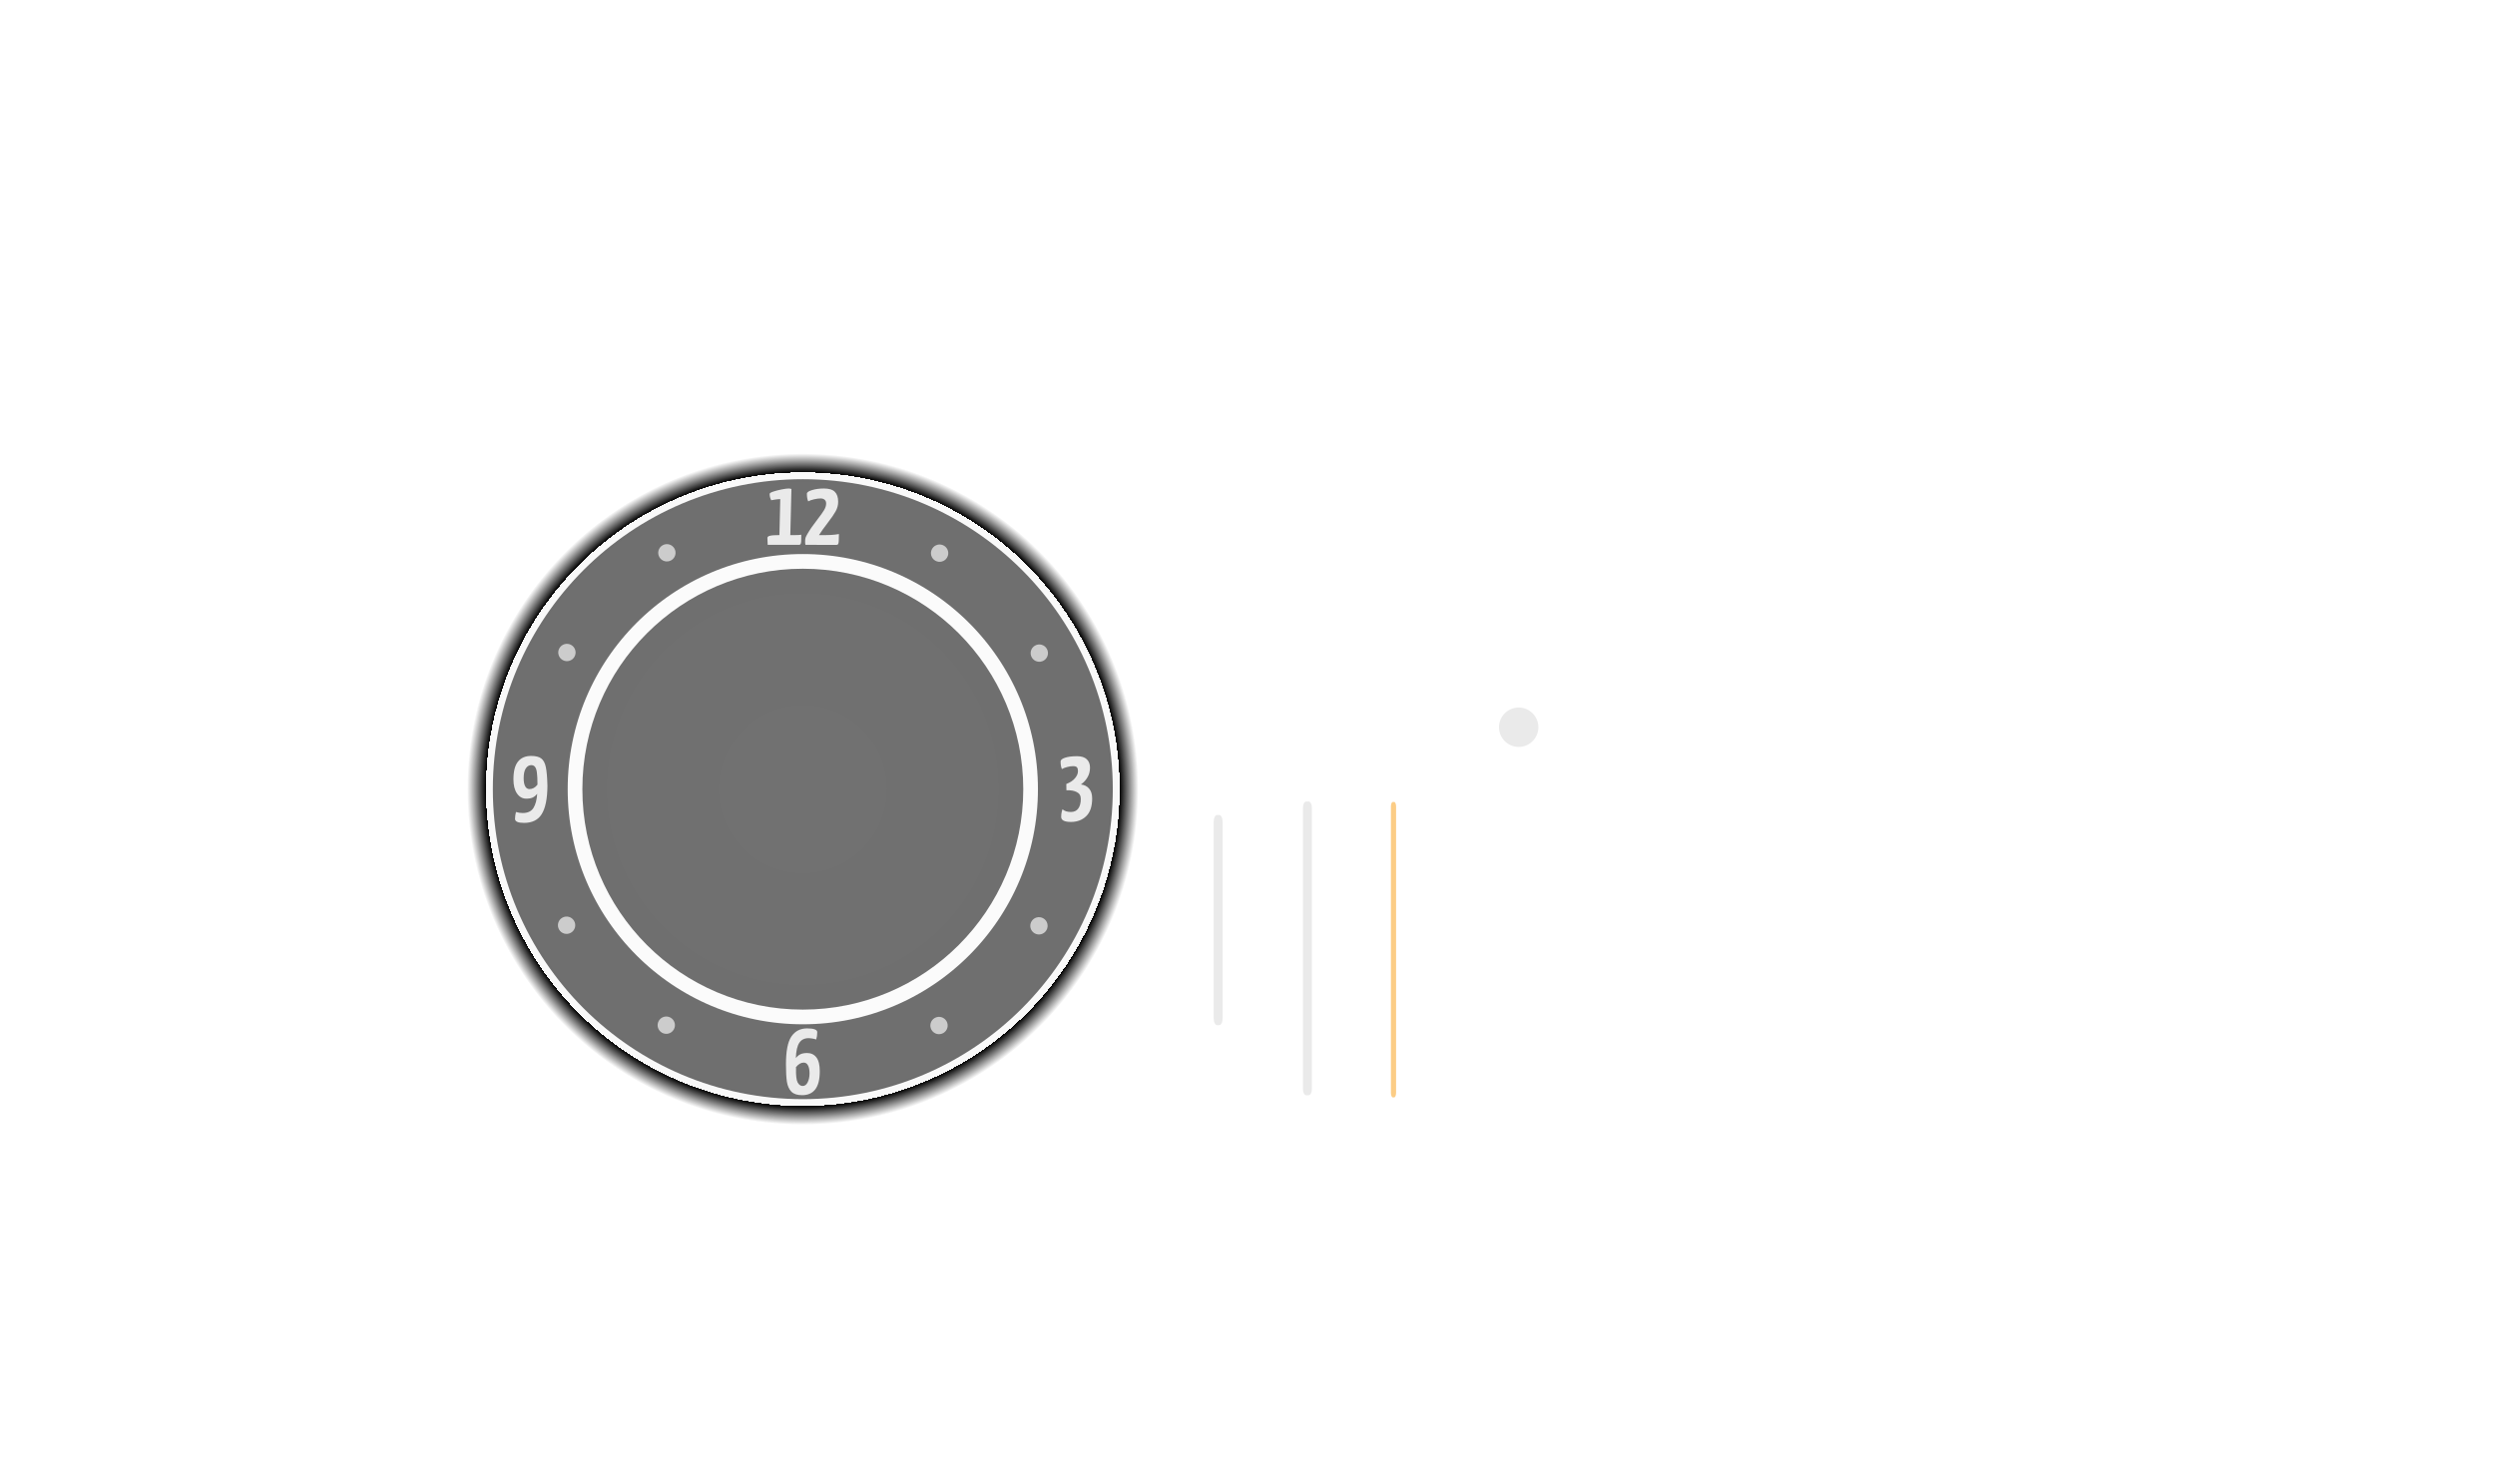
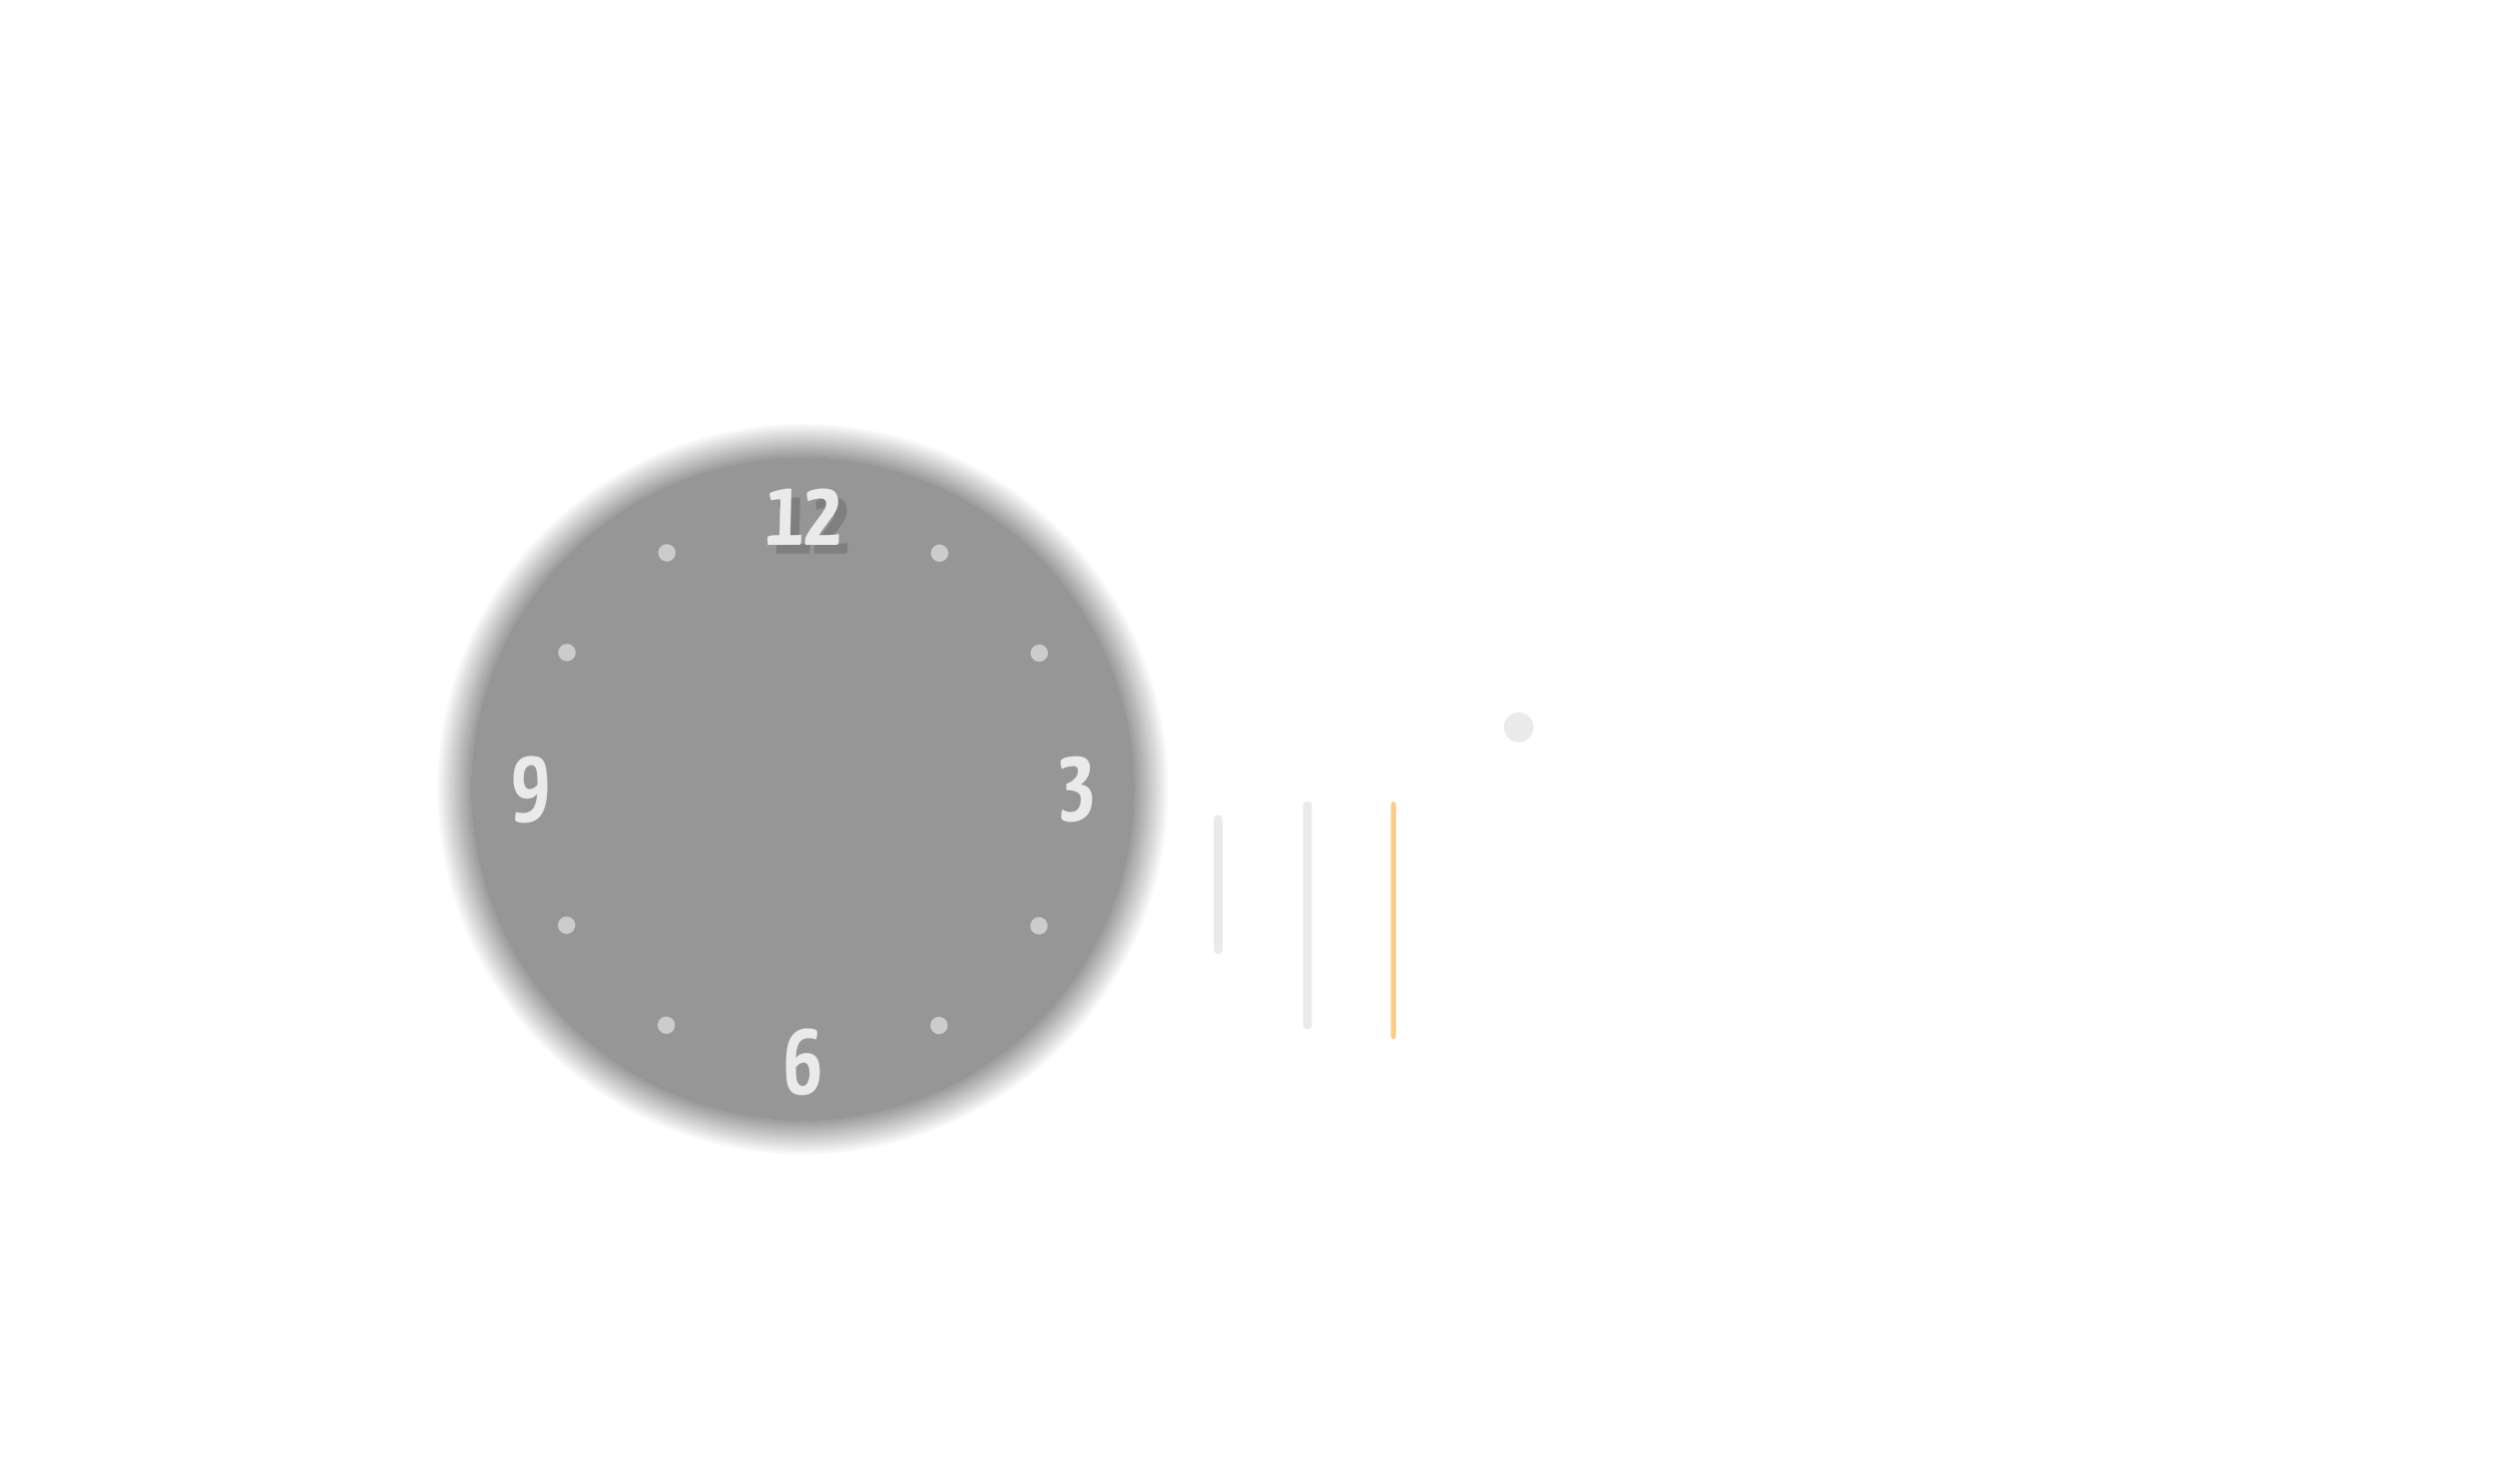
<svg xmlns="http://www.w3.org/2000/svg" xmlns:ns1="http://www.openswatchbook.org/uri/2009/osb" xmlns:xlink="http://www.w3.org/1999/xlink" width="566.621" height="336.879" viewBox="0 0 149.919 89.133" version="1.1" id="svg8">
  <defs id="defs2">
+     <linearGradient id="linearGradient927">
+       <stop style="stop-color:#ce4e4e;stop-opacity:1;" offset="0" id="stop923" />
+       <stop id="stop931" offset="0.888" style="stop-color:#070707;stop-opacity:0.472" />
+       <stop style="stop-color:#000000;stop-opacity:0" offset="1" id="stop925" />
+     </linearGradient>
    <linearGradient id="linearGradient1236" ns1:paint="solid">
      <stop style="stop-color:#000000;stop-opacity:1;" offset="0" id="stop1234" />
    </linearGradient>
    <linearGradient id="linearGradient1015" ns1:paint="solid">
      <stop style="stop-color:#000000;stop-opacity:1;" offset="0" id="stop1013" />
    </linearGradient>
    <linearGradient id="lowtic" ns1:paint="solid">
      <stop style="stop-color:#cccccc;stop-opacity:1;" offset="0" id="stop942" />
    </linearGradient>
    <linearGradient id="linearGradient1873" ns1:paint="solid">
      <stop style="stop-color:#000000;stop-opacity:1;" offset="0" id="stop1871" />
-     </linearGradient>
-     <linearGradient id="linearGradient1827">
-       <stop style="stop-color:#060606;stop-opacity:0" offset="0" id="stop1823" />
-       <stop id="stop1839" offset="0.935" style="stop-color:#090909;stop-opacity:0.022" />
-       <stop id="stop1837" offset="0.944" style="stop-color:#090909;stop-opacity:0.027;" />
-       <stop id="stop1835" offset="0.944" style="stop-color:#090909;stop-opacity:0" />
-       <stop id="stop1833" offset="0.944" style="stop-color:#000000;stop-opacity:0.996" />
-       <stop style="stop-color:#151515;stop-opacity:0" offset="1" id="stop1825" />
    </linearGradient>
    <linearGradient id="linearGradient1161" ns1:paint="solid">
      <stop style="stop-color:#000000;stop-opacity:1;" offset="0" id="stop1159" />
    </linearGradient>
    <linearGradient id="linearGradient958" ns1:paint="solid">
      <stop style="stop-color:#d7d7d7;stop-opacity:1;" offset="0" id="stop956" />
    </linearGradient>
    <linearGradient id="bright" ns1:paint="solid">
      <stop style="stop-color:#eaeaea;stop-opacity:1;" offset="0" id="stop920" />
    </linearGradient>
    <style type="text/css" id="current-color-scheme">
      .ColorScheme-Text {
        color:#31363b;
        stop-color:#31363b;
      }
      .ColorScheme-Background {
        
        stop-
      }
      .ColorScheme-Highlight {
        color:#3daee9;
        stop-color:#3daee9;
      }
      .ColorScheme-ViewText {
        color:#31363b;
        stop-color:#31363b;
      }
      .ColorScheme-ViewBackground {
        color:#fcfcfc;
        stop-color:#fcfcfc;
      }
      .ColorScheme-ViewHover {
        color:#93cee9;
        stop-color:#93cee9;
      }
      .ColorScheme-ViewFocus{
        color:#3daee9;
        stop-color:#3daee9;
      }
      .ColorScheme-ButtonText {
        color:#31363b;
        stop-color:#31363b;
      }
      .ColorScheme-ButtonBackground {
        color:#eff0f1;
        stop-color:#eff0f1;
      }
      .ColorScheme-ButtonHover {
        color:#93cee9;
        stop-color:#93cee9;
      }
      .ColorScheme-ButtonFocus{
        color:#3daee9;
        stop-color:#3daee9;
      }
      </style>
-     <linearGradient xlink:href="#bright" id="linearGradient948" x1="-29.624" y1="254.329" x2="-27.515" y2="254.329" gradientUnits="userSpaceOnUse" gradientTransform="matrix(0.7426173,0,0,3.972809,-7.353264,-735.8427)" />
-     <linearGradient xlink:href="#bright" id="linearGradient960" x1="-38.34" y1="230.942" x2="-35.959" y2="230.942" gradientUnits="userSpaceOnUse" gradientTransform="matrix(0.7000372,0,0,0.7000372,-111.3391,110.4714)" />
-     <linearGradient xlink:href="#bright" id="linearGradient1163" x1="-55.461" y1="264.151" x2="-50.111" y2="264.151" gradientUnits="userSpaceOnUse" gradientTransform="matrix(0.2555629,0,0,0.746219,-39.29607,62.01718)" />
-     <radialGradient xlink:href="#linearGradient1827" id="radialGradient1829" cx="-201.133" cy="283.316" fx="-201.133" fy="283.316" r="20.169" gradientUnits="userSpaceOnUse" />
+     <linearGradient xlink:href="#bright" id="linearGradient948" x1="-29.624" y1="254.329" x2="-27.515" y2="254.329" gradientUnits="userSpaceOnUse" gradientTransform="matrix(0.7426173,0,0,3.076064,-7.353264,-514.7944)" />
+     <linearGradient xlink:href="#bright" id="linearGradient960" x1="-38.34" y1="230.942" x2="-35.959" y2="230.942" gradientUnits="userSpaceOnUse" gradientTransform="matrix(0.5286232,0,0,0.5286232,-117.707,150.0581)" />
+     <linearGradient xlink:href="#bright" id="linearGradient1163" x1="-55.461" y1="264.151" x2="-50.111" y2="264.151" gradientUnits="userSpaceOnUse" gradientTransform="matrix(0.2555629,0,0,0.4933131,-39.29607,123.8205)" />
    <linearGradient xlink:href="#lowtic" id="linearGradient946" x1="-197.962" y1="270.811" x2="-196.641" y2="270.811" gradientUnits="userSpaceOnUse" gradientTransform="matrix(0.7880924,0,0,0.7880924,128.2257,117.5709)" />
    <linearGradient xlink:href="#lowtic" id="linearGradient950" gradientUnits="userSpaceOnUse" gradientTransform="matrix(0.7880924,0,0,0.7880924,305.5726,84.67409)" x1="-197.962" y1="270.811" x2="-196.641" y2="270.811" />
    <linearGradient xlink:href="#lowtic" id="linearGradient954" gradientUnits="userSpaceOnUse" gradientTransform="matrix(0.7880924,0,0,0.7880924,502.8951,-202.5242)" x1="-197.962" y1="270.811" x2="-196.641" y2="270.811" />
    <linearGradient xlink:href="#lowtic" id="linearGradient959" gradientUnits="userSpaceOnUse" gradientTransform="matrix(0.7880924,0,0,0.7880924,469.9983,-379.8711)" x1="-197.962" y1="270.811" x2="-196.641" y2="270.811" />
    <linearGradient xlink:href="#lowtic" id="linearGradient963" gradientUnits="userSpaceOnUse" gradientTransform="matrix(0.7880924,0,0,0.7880924,182.8,-577.1937)" x1="-197.962" y1="270.811" x2="-196.641" y2="270.811" />
    <linearGradient xlink:href="#lowtic" id="linearGradient967" gradientUnits="userSpaceOnUse" gradientTransform="matrix(0.7880924,0,0,0.7880924,5.453076,-544.2969)" x1="-197.962" y1="270.811" x2="-196.641" y2="270.811" />
    <linearGradient xlink:href="#lowtic" id="linearGradient971" gradientUnits="userSpaceOnUse" gradientTransform="matrix(0.7880924,0,0,0.7880924,-191.8695,-257.0986)" x1="-197.962" y1="270.811" x2="-196.641" y2="270.811" />
    <linearGradient xlink:href="#lowtic" id="linearGradient975" gradientUnits="userSpaceOnUse" gradientTransform="matrix(0.7880924,0,0,0.7880924,-158.9726,-79.75163)" x1="-197.962" y1="270.811" x2="-196.641" y2="270.811" />
    <linearGradient xlink:href="#bright" id="linearGradient1228" gradientUnits="userSpaceOnUse" gradientTransform="translate(-0.3169261,1.355149)" x1="-199.307" y1="270.75" x2="-195.328" y2="270.75" />
    <linearGradient xlink:href="#bright" id="linearGradient1274" gradientUnits="userSpaceOnUse" gradientTransform="translate(-9.072966,12.58672)" x1="-189.336" y1="289.632" x2="-186.966" y2="289.632" />
    <linearGradient xlink:href="#bright" id="linearGradient1290" gradientUnits="userSpaceOnUse" gradientTransform="translate(-24.76701,-2.715144)" x1="-189.336" y1="289.632" x2="-186.966" y2="289.632" />
    <linearGradient xlink:href="#bright" id="linearGradient972" gradientUnits="userSpaceOnUse" gradientTransform="translate(-0.1078272,0.4033049)" x1="-199.307" y1="270.75" x2="-195.328" y2="270.75" />
    <linearGradient xlink:href="#bright" id="linearGradient991" gradientUnits="userSpaceOnUse" gradientTransform="translate(7.68564,-2.827425)" x1="-189.336" y1="289.632" x2="-186.966" y2="289.632" />
    <linearGradient xlink:href="#bright" id="linearGradient1016" gradientUnits="userSpaceOnUse" gradientTransform="translate(-8.753927,14.11103)" x1="-189.336" y1="289.632" x2="-186.966" y2="289.632" />
    <linearGradient xlink:href="#bright" id="linearGradient1048" gradientUnits="userSpaceOnUse" gradientTransform="translate(-25.1081,-2.791392)" x1="-189.336" y1="289.632" x2="-186.966" y2="289.632" />
+     <linearGradient xlink:href="#bright" id="linearGradient3876" gradientUnits="userSpaceOnUse" gradientTransform="translate(-0.1078272,0.4033049)" x1="-199.307" y1="270.75" x2="-195.328" y2="270.75" />
+     <linearGradient xlink:href="#bright" id="linearGradient3878" gradientUnits="userSpaceOnUse" gradientTransform="translate(-0.1078272,0.4033049)" x1="-199.307" y1="270.75" x2="-195.328" y2="270.75" />
+     <linearGradient xlink:href="#bright" id="linearGradient3880" gradientUnits="userSpaceOnUse" gradientTransform="translate(7.68564,-2.827425)" x1="-189.336" y1="289.632" x2="-186.966" y2="289.632" />
+     <linearGradient xlink:href="#bright" id="linearGradient3882" gradientUnits="userSpaceOnUse" gradientTransform="translate(-8.753927,14.11103)" x1="-189.336" y1="289.632" x2="-186.966" y2="289.632" />
+     <linearGradient xlink:href="#bright" id="linearGradient3884" gradientUnits="userSpaceOnUse" gradientTransform="translate(-25.1081,-2.791392)" x1="-189.336" y1="289.632" x2="-186.966" y2="289.632" />
+     <radialGradient xlink:href="#linearGradient927" id="radialGradient929" cx="-197.33" cy="287.198" fx="-197.33" fy="287.198" r="21.081" gradientUnits="userSpaceOnUse" gradientTransform="matrix(1.044607,0,0,1.044607,8.802336,-12.81114)" />
  </defs>
  <g id="g4510" transform="translate(245.5696,-239.7781)">
    <flowRoot xml:space="preserve" id="flowRoot1011" style="font-style:normal;font-variant:normal;font-weight:normal;font-stretch:normal;font-size:26.667px;line-height:25px;font-family:ChunkFive;-inkscape-font-specification:ChunkFive;letter-spacing:0px;word-spacing:0px;fill:#000000;fill-opacity:1;stroke:none;stroke-width:1px;stroke-linecap:butt;stroke-linejoin:miter;stroke-opacity:1">
      <flowRegion id="flowRegion1013">
        <rect id="rect1015" width="34.397" height="61.497" x="-185.534" y="269.565" />
      </flowRegion>
      <flowPara id="flowPara1017" />
    </flowRoot>
    <g id="SecondHand" transform="translate(-36.97546,44.14218)">
      <rect y="243.138" x="-126.337" height="19.067" width="2.951" id="rect1855" style="opacity:1;fill:none;fill-opacity:1;fill-rule:nonzero;stroke:none;stroke-width:0.219;stroke-linecap:square;stroke-miterlimit:4;stroke-dasharray:none;stroke-dashoffset:0;stroke-opacity:1" />
-       <rect rx="0.113" ry="0.268" y="243.826" x="-125.017" height="17.749" width="0.311" id="rect1857" class="ColorScheme-Text" style="opacity:1;fill:#fccd86;fill-opacity:1;fill-rule:nonzero;stroke:none;stroke-width:0.156;stroke-linecap:round;stroke-miterlimit:4;stroke-dasharray:none;stroke-dashoffset:0;stroke-opacity:1" />
+       <rect rx="0.113" ry="0.215" y="243.826" x="-125.017" height="14.244" width="0.311" id="rect1857" class="ColorScheme-Text" style="opacity:1;fill:#fccd86;fill-opacity:1;fill-rule:nonzero;stroke:none;stroke-width:0.156;stroke-linecap:round;stroke-miterlimit:4;stroke-dasharray:none;stroke-dashoffset:0;stroke-opacity:1" />
    </g>
    <g id="HourHand" transform="matrix(0.393065,0,0,0.4280769,-151.625,184.1367)">
      <rect y="240.957" x="-57.406" height="44.389" width="9.239" id="rect4928" style="opacity:1;fill:none;fill-opacity:0.177;fill-rule:nonzero;stroke:none;stroke-width:0.592;stroke-linecap:square;stroke-miterlimit:4;stroke-dasharray:none;stroke-dashoffset:0;stroke-opacity:1" />
-       <rect ry="0.956" y="244.373" x="-53.47" height="29.517" width="1.367" id="rect1271" class="ColorScheme-Text" style="opacity:1;fill:url(#linearGradient1163);fill-opacity:1;fill-rule:nonzero;stroke:none;stroke-width:0.431;stroke-linecap:round;stroke-miterlimit:4;stroke-dasharray:none;stroke-dashoffset:0;stroke-opacity:1" rx="0.536" />
+       <rect ry="0.632" y="244.373" x="-53.47" height="19.514" width="1.367" id="rect1271" class="ColorScheme-Text" style="opacity:1;fill:url(#linearGradient1163);fill-opacity:1;fill-rule:nonzero;stroke:none;stroke-width:0.431;stroke-linecap:round;stroke-miterlimit:4;stroke-dasharray:none;stroke-dashoffset:0;stroke-opacity:1" rx="0.684" />
    </g>
    <g id="MinuteHand" transform="matrix(0.3415841,0,0,0.2837104,-157.2505,218.8704)">
      <rect style="opacity:1;fill:none;fill-opacity:0.177;fill-rule:nonzero;stroke:none;stroke-width:0.704;stroke-linecap:square;stroke-miterlimit:4;stroke-dasharray:none;stroke-dashoffset:0;stroke-opacity:1" id="rect4942" width="8.639" height="67.068" x="-32.889" y="241.037" />
-       <rect style="opacity:1;fill:url(#linearGradient948);fill-opacity:1;fill-rule:nonzero;stroke:none;stroke-width:0.656;stroke-linecap:round;stroke-miterlimit:4;stroke-dasharray:none;stroke-dashoffset:0;stroke-opacity:1" class="ColorScheme-Text" id="rect934" width="1.566" height="62.204" x="-29.353" y="243.457" ry="1.267" rx="0.569" />
+       <rect style="opacity:1;fill:url(#linearGradient948);fill-opacity:1;fill-rule:nonzero;stroke:none;stroke-width:0.656;stroke-linecap:round;stroke-miterlimit:4;stroke-dasharray:none;stroke-dashoffset:0;stroke-opacity:1" class="ColorScheme-Text" id="rect934" width="1.566" height="48.163" x="-29.353" y="243.457" ry="0.981" rx="0.569" />
    </g>
    <g id="HandCenterScrew" transform="matrix(1.421112,0,0,1.421112,40.86749,-103.2651)">
      <rect ry="0" rx="0" y="270.023" x="-139.462" height="4.233" width="4.233" id="rect1847" style="opacity:1;fill:none;fill-opacity:0.664;fill-rule:evenodd;stroke:none;stroke-width:0.322;stroke-linecap:butt;stroke-linejoin:round;stroke-miterlimit:4;stroke-dasharray:none;stroke-dashoffset:0;stroke-opacity:1;paint-order:normal" />
-       <circle r="0.833" cy="272.14" cx="-137.345" id="circle1853" style="opacity:1;fill:url(#linearGradient960);fill-opacity:1;fill-rule:nonzero;stroke:none;stroke-width:0.226;stroke-linecap:round;stroke-miterlimit:4;stroke-dasharray:none;stroke-dashoffset:0;stroke-opacity:0.646" />
+       <circle r="0.629" cy="272.14" cx="-137.345" id="circle1853" style="opacity:1;fill:url(#linearGradient960);fill-opacity:1;fill-rule:nonzero;stroke:none;stroke-width:0.226;stroke-linecap:round;stroke-miterlimit:4;stroke-dasharray:none;stroke-dashoffset:0;stroke-opacity:0.646" />
    </g>
    <g id="ClockFace">
-       <g transform="translate(3.803113,3.882344)" id="g4883">
-         <circle r="20.169" cy="283.316" cx="-201.133" id="circle1821" style="opacity:1;fill:url(#radialGradient1829);fill-opacity:1;fill-rule:evenodd;stroke:none;stroke-width:0.629;stroke-linecap:butt;stroke-linejoin:round;stroke-miterlimit:4;stroke-dasharray:none;stroke-dashoffset:0;stroke-opacity:1;paint-order:normal" />
-         <circle style="opacity:1;fill:#010101;fill-opacity:0.556;fill-rule:evenodd;stroke:none;stroke-width:0.599;stroke-linecap:butt;stroke-linejoin:round;stroke-miterlimit:4;stroke-dasharray:none;stroke-dashoffset:0;stroke-opacity:1;paint-order:normal" id="circle1845" cx="-201.133" cy="283.316" r="13.246" />
+       <circle style="opacity:1;fill:none;fill-opacity:1;fill-rule:evenodd;stroke:url(#radialGradient929);stroke-width:2.037;stroke-linecap:round;stroke-linejoin:round;stroke-miterlimit:4;stroke-dasharray:none;stroke-dashoffset:0;stroke-opacity:1;paint-order:normal" id="circle911" cx="-197.33" cy="287.198" r="20.957" />
+       <circle r="19.941" cy="287.198" cx="-197.33" id="path3907" style="opacity:1;fill:#202020;fill-opacity:0.472;fill-rule:evenodd;stroke:none;stroke-width:0.873;stroke-linecap:round;stroke-linejoin:round;stroke-miterlimit:4;stroke-dasharray:none;stroke-dashoffset:0;stroke-opacity:0.87;paint-order:normal" />
+       <g transform="translate(0.5291667,0.5291667)" id="g4043" style="font-style:normal;font-variant:normal;font-weight:200;font-stretch:normal;font-size:4.939px;line-height:6.615px;font-family:'Sinkin Sans';-inkscape-font-specification:'Sinkin Sans, Ultra-Light';font-variant-ligatures:normal;font-variant-caps:normal;font-variant-numeric:normal;text-align:start;letter-spacing:0px;word-spacing:0px;writing-mode:lr-tb;text-anchor:start;fill:#000000;fill-opacity:0.156;stroke:none;stroke-width:0.265px;stroke-linecap:butt;stroke-linejoin:miter;stroke-opacity:1" aria-label="12">
+         <path id="path4039" style="font-style:normal;font-variant:normal;font-weight:bold;font-stretch:normal;font-size:5.644px;font-family:'Yanone Kaffeesatz';-inkscape-font-specification:'Yanone Kaffeesatz Bold';fill:#000000;fill-opacity:0.156;stroke-width:0.265px" d="m -199.441,272.518 q -0.017,-0.214 -0.017,-0.412 0,-0.102 0.158,-0.135 0.164,-0.04 0.564,-0.04 l 0.051,-2.162 q -0.186,0.006 -0.344,0.034 -0.152,0.023 -0.198,0.034 -0.096,-0.169 -0.096,-0.384 0,-0.062 0.214,-0.135 0.22,-0.073 0.502,-0.13 0.282,-0.057 0.429,-0.057 0.045,0 0.096,0.011 0.051,0.006 0.068,0.023 l -0.068,2.766 h 0.316 q 0.107,0 0.209,-0.006 0.107,-0.011 0.135,-0.017 0,0.277 -0.006,0.395 -0.006,0.113 -0.034,0.164 -0.028,0.051 -0.096,0.051 z" />
+         <path id="path4041" style="font-style:normal;font-variant:normal;font-weight:bold;font-stretch:normal;font-size:5.644px;font-family:'Yanone Kaffeesatz';-inkscape-font-specification:'Yanone Kaffeesatz Bold';fill:#000000;fill-opacity:0.156;stroke-width:0.265px" d="m -197.169,272.518 q -0.023,-0.068 -0.023,-0.175 0,-0.152 0.023,-0.243 0.028,-0.09 0.124,-0.254 0.198,-0.344 0.604,-0.869 0.265,-0.339 0.389,-0.548 0.124,-0.209 0.124,-0.395 0,-0.147 -0.09,-0.226 -0.09,-0.079 -0.243,-0.079 -0.164,0 -0.389,0.051 -0.226,0.051 -0.356,0.124 -0.079,-0.175 -0.079,-0.457 0,-0.13 0.31,-0.22 0.316,-0.096 0.706,-0.096 0.463,0 0.66,0.198 0.203,0.198 0.203,0.598 0,0.305 -0.152,0.576 -0.147,0.265 -0.474,0.689 -0.356,0.463 -0.525,0.739 h 0.429 q 0.288,0 0.525,-0.028 0.243,-0.028 0.243,-0.034 0,0.294 -0.011,0.418 -0.006,0.124 -0.034,0.181 -0.028,0.051 -0.096,0.051 z" />
      </g>
-       <circle r="16.377" cy="287.198" cx="-197.33" id="path1061" style="opacity:1;fill:none;fill-opacity:1;fill-rule:evenodd;stroke:#000000;stroke-width:4.498;stroke-linecap:butt;stroke-linejoin:round;stroke-miterlimit:4;stroke-dasharray:none;stroke-dashoffset:0;stroke-opacity:0.556;paint-order:normal" />
      <g aria-label="12" style="font-style:normal;font-variant:normal;font-weight:200;font-stretch:normal;font-size:4.939px;line-height:6.615px;font-family:'Sinkin Sans';-inkscape-font-specification:'Sinkin Sans, Ultra-Light';font-variant-ligatures:normal;font-variant-caps:normal;font-variant-numeric:normal;text-align:start;letter-spacing:0px;word-spacing:0px;writing-mode:lr-tb;text-anchor:start;fill:url(#linearGradient972);fill-opacity:1;stroke:none;stroke-width:0.265px;stroke-linecap:butt;stroke-linejoin:miter;stroke-opacity:1" id="text996">
-         <path d="m -199.441,272.518 q -0.017,-0.214 -0.017,-0.412 0,-0.102 0.158,-0.135 0.164,-0.04 0.564,-0.04 l 0.051,-2.162 q -0.186,0.006 -0.344,0.034 -0.152,0.023 -0.198,0.034 -0.096,-0.169 -0.096,-0.384 0,-0.062 0.214,-0.135 0.22,-0.073 0.502,-0.13 0.282,-0.057 0.429,-0.057 0.045,0 0.096,0.011 0.051,0.006 0.068,0.023 l -0.068,2.766 h 0.316 q 0.107,0 0.209,-0.006 0.107,-0.011 0.135,-0.017 0,0.277 -0.006,0.395 -0.006,0.113 -0.034,0.164 -0.028,0.051 -0.096,0.051 z" style="font-style:normal;font-variant:normal;font-weight:bold;font-stretch:normal;font-size:5.644px;font-family:'Yanone Kaffeesatz';-inkscape-font-specification:'Yanone Kaffeesatz Bold';fill:url(#linearGradient972);fill-opacity:1;stroke-width:0.265px" id="path1050" />
-         <path d="m -197.169,272.518 q -0.023,-0.068 -0.023,-0.175 0,-0.152 0.023,-0.243 0.028,-0.09 0.124,-0.254 0.198,-0.344 0.604,-0.869 0.265,-0.339 0.389,-0.548 0.124,-0.209 0.124,-0.395 0,-0.147 -0.09,-0.226 -0.09,-0.079 -0.243,-0.079 -0.164,0 -0.389,0.051 -0.226,0.051 -0.356,0.124 -0.079,-0.175 -0.079,-0.457 0,-0.13 0.31,-0.22 0.316,-0.096 0.706,-0.096 0.463,0 0.66,0.198 0.203,0.198 0.203,0.598 0,0.305 -0.152,0.576 -0.147,0.265 -0.474,0.689 -0.356,0.463 -0.525,0.739 h 0.429 q 0.288,0 0.525,-0.028 0.243,-0.028 0.243,-0.034 0,0.294 -0.011,0.418 -0.006,0.124 -0.034,0.181 -0.028,0.051 -0.096,0.051 z" style="font-style:normal;font-variant:normal;font-weight:bold;font-stretch:normal;font-size:5.644px;font-family:'Yanone Kaffeesatz';-inkscape-font-specification:'Yanone Kaffeesatz Bold';fill:url(#linearGradient972);fill-opacity:1;stroke-width:0.265px" id="path1052" />
+         <path d="m -199.441,272.518 q -0.017,-0.214 -0.017,-0.412 0,-0.102 0.158,-0.135 0.164,-0.04 0.564,-0.04 l 0.051,-2.162 q -0.186,0.006 -0.344,0.034 -0.152,0.023 -0.198,0.034 -0.096,-0.169 -0.096,-0.384 0,-0.062 0.214,-0.135 0.22,-0.073 0.502,-0.13 0.282,-0.057 0.429,-0.057 0.045,0 0.096,0.011 0.051,0.006 0.068,0.023 l -0.068,2.766 h 0.316 q 0.107,0 0.209,-0.006 0.107,-0.011 0.135,-0.017 0,0.277 -0.006,0.395 -0.006,0.113 -0.034,0.164 -0.028,0.051 -0.096,0.051 z" style="font-style:normal;font-variant:normal;font-weight:bold;font-stretch:normal;font-size:5.644px;font-family:'Yanone Kaffeesatz';-inkscape-font-specification:'Yanone Kaffeesatz Bold';fill:url(#linearGradient3876);fill-opacity:1;stroke-width:0.265px" id="path1050" />
+         <path d="m -197.169,272.518 q -0.023,-0.068 -0.023,-0.175 0,-0.152 0.023,-0.243 0.028,-0.09 0.124,-0.254 0.198,-0.344 0.604,-0.869 0.265,-0.339 0.389,-0.548 0.124,-0.209 0.124,-0.395 0,-0.147 -0.09,-0.226 -0.09,-0.079 -0.243,-0.079 -0.164,0 -0.389,0.051 -0.226,0.051 -0.356,0.124 -0.079,-0.175 -0.079,-0.457 0,-0.13 0.31,-0.22 0.316,-0.096 0.706,-0.096 0.463,0 0.66,0.198 0.203,0.198 0.203,0.598 0,0.305 -0.152,0.576 -0.147,0.265 -0.474,0.689 -0.356,0.463 -0.525,0.739 h 0.429 q 0.288,0 0.525,-0.028 0.243,-0.028 0.243,-0.034 0,0.294 -0.011,0.418 -0.006,0.124 -0.034,0.181 -0.028,0.051 -0.096,0.051 z" style="font-style:normal;font-variant:normal;font-weight:bold;font-stretch:normal;font-size:5.644px;font-family:'Yanone Kaffeesatz';-inkscape-font-specification:'Yanone Kaffeesatz Bold';fill:url(#linearGradient3878);fill-opacity:1;stroke-width:0.265px" id="path1052" />
      </g>
      <circle transform="rotate(30)" r="0.521" cy="330.995" cx="-27.266" id="circle936" style="opacity:1;fill:url(#linearGradient946);fill-opacity:1;fill-rule:evenodd;stroke:none;stroke-width:0.111;stroke-linecap:butt;stroke-linejoin:round;stroke-miterlimit:4;stroke-dasharray:none;stroke-dashoffset:0;stroke-opacity:1;paint-order:normal" />
      <circle style="opacity:1;fill:url(#linearGradient950);fill-opacity:1;fill-rule:evenodd;stroke:none;stroke-width:0.111;stroke-linecap:butt;stroke-linejoin:round;stroke-miterlimit:4;stroke-dasharray:none;stroke-dashoffset:0;stroke-opacity:1;paint-order:normal" id="circle948" cx="150.081" cy="298.098" r="0.521" transform="rotate(60)" />
      <circle transform="rotate(120)" r="0.521" cy="10.9" cx="347.403" id="circle952" style="opacity:1;fill:url(#linearGradient954);fill-opacity:1;fill-rule:evenodd;stroke:none;stroke-width:0.111;stroke-linecap:butt;stroke-linejoin:round;stroke-miterlimit:4;stroke-dasharray:none;stroke-dashoffset:0;stroke-opacity:1;paint-order:normal" />
      <circle style="opacity:1;fill:url(#linearGradient959);fill-opacity:1;fill-rule:evenodd;stroke:none;stroke-width:0.111;stroke-linecap:butt;stroke-linejoin:round;stroke-miterlimit:4;stroke-dasharray:none;stroke-dashoffset:0;stroke-opacity:1;paint-order:normal" id="circle956" cx="314.506" cy="-166.447" r="0.521" transform="rotate(150)" />
      <circle transform="rotate(-150)" r="0.521" cy="-363.77" cx="27.308" id="circle961" style="opacity:1;fill:url(#linearGradient963);fill-opacity:1;fill-rule:evenodd;stroke:none;stroke-width:0.111;stroke-linecap:butt;stroke-linejoin:round;stroke-miterlimit:4;stroke-dasharray:none;stroke-dashoffset:0;stroke-opacity:1;paint-order:normal" />
      <circle style="opacity:1;fill:url(#linearGradient967);fill-opacity:1;fill-rule:evenodd;stroke:none;stroke-width:0.111;stroke-linecap:butt;stroke-linejoin:round;stroke-miterlimit:4;stroke-dasharray:none;stroke-dashoffset:0;stroke-opacity:1;paint-order:normal" id="circle965" cx="-150.039" cy="-330.873" r="0.521" transform="rotate(-120)" />
      <circle transform="rotate(-60)" r="0.521" cy="-43.675" cx="-347.361" id="circle969" style="opacity:1;fill:url(#linearGradient971);fill-opacity:1;fill-rule:evenodd;stroke:none;stroke-width:0.111;stroke-linecap:butt;stroke-linejoin:round;stroke-miterlimit:4;stroke-dasharray:none;stroke-dashoffset:0;stroke-opacity:1;paint-order:normal" />
      <circle style="opacity:1;fill:url(#linearGradient975);fill-opacity:1;fill-rule:evenodd;stroke:none;stroke-width:0.111;stroke-linecap:butt;stroke-linejoin:round;stroke-miterlimit:4;stroke-dasharray:none;stroke-dashoffset:0;stroke-opacity:1;paint-order:normal" id="circle973" cx="-314.464" cy="133.672" r="0.521" transform="rotate(-30)" />
      <g aria-label="3" style="font-style:normal;font-variant:normal;font-weight:200;font-stretch:normal;font-size:4.939px;line-height:6.615px;font-family:'Sinkin Sans';-inkscape-font-specification:'Sinkin Sans, Ultra-Light';font-variant-ligatures:normal;font-variant-caps:normal;font-variant-numeric:normal;text-align:start;letter-spacing:0px;word-spacing:0px;writing-mode:lr-tb;text-anchor:start;fill:url(#linearGradient991);fill-opacity:1;stroke:none;stroke-width:0.265px;stroke-linecap:butt;stroke-linejoin:miter;stroke-opacity:1" id="text1232">
-         <path d="m -181.225,289.167 q -0.581,0 -0.581,-0.305 0,-0.181 0.034,-0.305 0.04,-0.124 0.045,-0.152 0.079,0.079 0.214,0.124 0.141,0.04 0.288,0.04 0.299,0 0.446,-0.209 0.152,-0.209 0.152,-0.576 0,-0.294 -0.243,-0.412 -0.237,-0.124 -0.621,-0.107 l -0.006,-0.378 q 0.344,-0.135 0.519,-0.344 0.181,-0.209 0.181,-0.429 0,-0.147 -0.056,-0.22 -0.056,-0.079 -0.237,-0.079 -0.164,0 -0.35,0.051 -0.186,0.045 -0.322,0.124 -0.079,-0.175 -0.079,-0.457 0,-0.135 0.271,-0.226 0.277,-0.09 0.711,-0.09 0.401,0 0.593,0.186 0.192,0.186 0.192,0.497 0,0.333 -0.152,0.587 -0.147,0.254 -0.395,0.429 0.31,0.034 0.491,0.248 0.186,0.209 0.186,0.587 0,0.722 -0.356,1.067 -0.356,0.35 -0.926,0.35 z" style="font-style:normal;font-variant:normal;font-weight:bold;font-stretch:normal;font-size:5.644px;font-family:'Yanone Kaffeesatz';-inkscape-font-specification:'Yanone Kaffeesatz Bold';fill:url(#linearGradient991);fill-opacity:1;stroke-width:0.265px" id="path1055" />
+         <path d="m -181.225,289.167 q -0.581,0 -0.581,-0.305 0,-0.181 0.034,-0.305 0.04,-0.124 0.045,-0.152 0.079,0.079 0.214,0.124 0.141,0.04 0.288,0.04 0.299,0 0.446,-0.209 0.152,-0.209 0.152,-0.576 0,-0.294 -0.243,-0.412 -0.237,-0.124 -0.621,-0.107 l -0.006,-0.378 q 0.344,-0.135 0.519,-0.344 0.181,-0.209 0.181,-0.429 0,-0.147 -0.056,-0.22 -0.056,-0.079 -0.237,-0.079 -0.164,0 -0.35,0.051 -0.186,0.045 -0.322,0.124 -0.079,-0.175 -0.079,-0.457 0,-0.135 0.271,-0.226 0.277,-0.09 0.711,-0.09 0.401,0 0.593,0.186 0.192,0.186 0.192,0.497 0,0.333 -0.152,0.587 -0.147,0.254 -0.395,0.429 0.31,0.034 0.491,0.248 0.186,0.209 0.186,0.587 0,0.722 -0.356,1.067 -0.356,0.35 -0.926,0.35 z" style="font-style:normal;font-variant:normal;font-weight:bold;font-stretch:normal;font-size:5.644px;font-family:'Yanone Kaffeesatz';-inkscape-font-specification:'Yanone Kaffeesatz Bold';fill:url(#linearGradient3880);fill-opacity:1;stroke-width:0.265px" id="path1055" />
      </g>
      <g aria-label="6" style="font-style:normal;font-variant:normal;font-weight:200;font-stretch:normal;font-size:4.939px;line-height:6.615px;font-family:'Sinkin Sans';-inkscape-font-specification:'Sinkin Sans, Ultra-Light';font-variant-ligatures:normal;font-variant-caps:normal;font-variant-numeric:normal;text-align:start;letter-spacing:0px;word-spacing:0px;writing-mode:lr-tb;text-anchor:start;fill:url(#linearGradient1016);fill-opacity:1;stroke:none;stroke-width:0.265px;stroke-linecap:butt;stroke-linejoin:miter;stroke-opacity:1" id="text1258">
-         <path d="m -197.078,303.052 q 0.361,0 0.564,0.265 0.203,0.265 0.203,0.83 0,0.739 -0.271,1.089 -0.271,0.35 -0.79,0.35 -0.435,0 -0.643,-0.209 -0.209,-0.214 -0.271,-0.593 -0.057,-0.378 -0.057,-1.061 0,-1.18 0.327,-1.665 0.333,-0.485 0.943,-0.485 0.61,0 0.61,0.226 0,0.243 -0.062,0.44 -0.096,-0.034 -0.231,-0.056 -0.135,-0.023 -0.231,-0.023 -0.367,0 -0.553,0.277 -0.186,0.277 -0.209,0.92 0.124,-0.158 0.277,-0.231 0.158,-0.073 0.395,-0.073 z m -0.26,1.981 q 0.192,0 0.299,-0.22 0.113,-0.226 0.113,-0.536 0,-0.305 -0.09,-0.474 -0.085,-0.175 -0.26,-0.175 -0.248,0 -0.468,0.277 0.006,0.023 0.006,0.068 -0.017,0.627 0.096,0.847 0.119,0.214 0.305,0.214 z" style="font-style:normal;font-variant:normal;font-weight:bold;font-stretch:normal;font-size:5.644px;font-family:'Yanone Kaffeesatz';-inkscape-font-specification:'Yanone Kaffeesatz Bold';fill:url(#linearGradient1016);fill-opacity:1;stroke-width:0.265px" id="path1058" />
+         <path d="m -197.078,303.052 q 0.361,0 0.564,0.265 0.203,0.265 0.203,0.83 0,0.739 -0.271,1.089 -0.271,0.35 -0.79,0.35 -0.435,0 -0.643,-0.209 -0.209,-0.214 -0.271,-0.593 -0.057,-0.378 -0.057,-1.061 0,-1.18 0.327,-1.665 0.333,-0.485 0.943,-0.485 0.61,0 0.61,0.226 0,0.243 -0.062,0.44 -0.096,-0.034 -0.231,-0.056 -0.135,-0.023 -0.231,-0.023 -0.367,0 -0.553,0.277 -0.186,0.277 -0.209,0.92 0.124,-0.158 0.277,-0.231 0.158,-0.073 0.395,-0.073 z m -0.26,1.981 q 0.192,0 0.299,-0.22 0.113,-0.226 0.113,-0.536 0,-0.305 -0.09,-0.474 -0.085,-0.175 -0.26,-0.175 -0.248,0 -0.468,0.277 0.006,0.023 0.006,0.068 -0.017,0.627 0.096,0.847 0.119,0.214 0.305,0.214 z" style="font-style:normal;font-variant:normal;font-weight:bold;font-stretch:normal;font-size:5.644px;font-family:'Yanone Kaffeesatz';-inkscape-font-specification:'Yanone Kaffeesatz Bold';fill:url(#linearGradient3882);fill-opacity:1;stroke-width:0.265px" id="path1058" />
      </g>
      <g aria-label="9" style="font-style:normal;font-variant:normal;font-weight:200;font-stretch:normal;font-size:4.939px;line-height:6.615px;font-family:'Sinkin Sans';-inkscape-font-specification:'Sinkin Sans, Ultra-Light';font-variant-ligatures:normal;font-variant-caps:normal;font-variant-numeric:normal;text-align:start;letter-spacing:0px;word-spacing:0px;writing-mode:lr-tb;text-anchor:start;fill:url(#linearGradient1048);fill-opacity:1;stroke:none;stroke-width:0.265px;stroke-linecap:butt;stroke-linejoin:miter;stroke-opacity:1" id="text1278">
-         <path d="m -213.658,285.201 q 0.412,0 0.61,0.152 0.203,0.152 0.277,0.525 0.079,0.373 0.096,1.135 -0.011,1.14 -0.339,1.676 -0.327,0.536 -1.067,0.536 -0.542,0 -0.542,-0.243 0,-0.085 0.017,-0.209 0.017,-0.119 0.04,-0.203 0.209,0.062 0.401,0.062 0.457,0 0.649,-0.305 0.192,-0.31 0.226,-0.852 -0.119,0.152 -0.271,0.226 -0.147,0.068 -0.384,0.068 -0.344,0 -0.559,-0.31 -0.214,-0.31 -0.214,-0.847 0,-0.728 0.271,-1.067 0.271,-0.344 0.79,-0.344 z m -0.096,1.992 q 0.277,0 0.48,-0.265 v -0.034 q 0,-0.446 -0.034,-0.689 -0.028,-0.243 -0.113,-0.344 -0.079,-0.107 -0.226,-0.107 -0.203,0 -0.333,0.203 -0.124,0.198 -0.124,0.587 0,0.305 0.09,0.48 0.09,0.169 0.26,0.169 z" style="font-style:normal;font-variant:normal;font-weight:bold;font-stretch:normal;font-size:5.644px;font-family:'Yanone Kaffeesatz';-inkscape-font-specification:'Yanone Kaffeesatz Bold';fill:url(#linearGradient1048);fill-opacity:1;stroke-width:0.265px" id="path1062" />
+         <path d="m -213.658,285.201 q 0.412,0 0.61,0.152 0.203,0.152 0.277,0.525 0.079,0.373 0.096,1.135 -0.011,1.14 -0.339,1.676 -0.327,0.536 -1.067,0.536 -0.542,0 -0.542,-0.243 0,-0.085 0.017,-0.209 0.017,-0.119 0.04,-0.203 0.209,0.062 0.401,0.062 0.457,0 0.649,-0.305 0.192,-0.31 0.226,-0.852 -0.119,0.152 -0.271,0.226 -0.147,0.068 -0.384,0.068 -0.344,0 -0.559,-0.31 -0.214,-0.31 -0.214,-0.847 0,-0.728 0.271,-1.067 0.271,-0.344 0.79,-0.344 z m -0.096,1.992 q 0.277,0 0.48,-0.265 v -0.034 q 0,-0.446 -0.034,-0.689 -0.028,-0.243 -0.113,-0.344 -0.079,-0.107 -0.226,-0.107 -0.203,0 -0.333,0.203 -0.124,0.198 -0.124,0.587 0,0.305 0.09,0.48 0.09,0.169 0.26,0.169 z" style="font-style:normal;font-variant:normal;font-weight:bold;font-stretch:normal;font-size:5.644px;font-family:'Yanone Kaffeesatz';-inkscape-font-specification:'Yanone Kaffeesatz Bold';fill:url(#linearGradient3884);fill-opacity:1;stroke-width:0.265px" id="path1062" />
      </g>
    </g>
  </g>
</svg>
